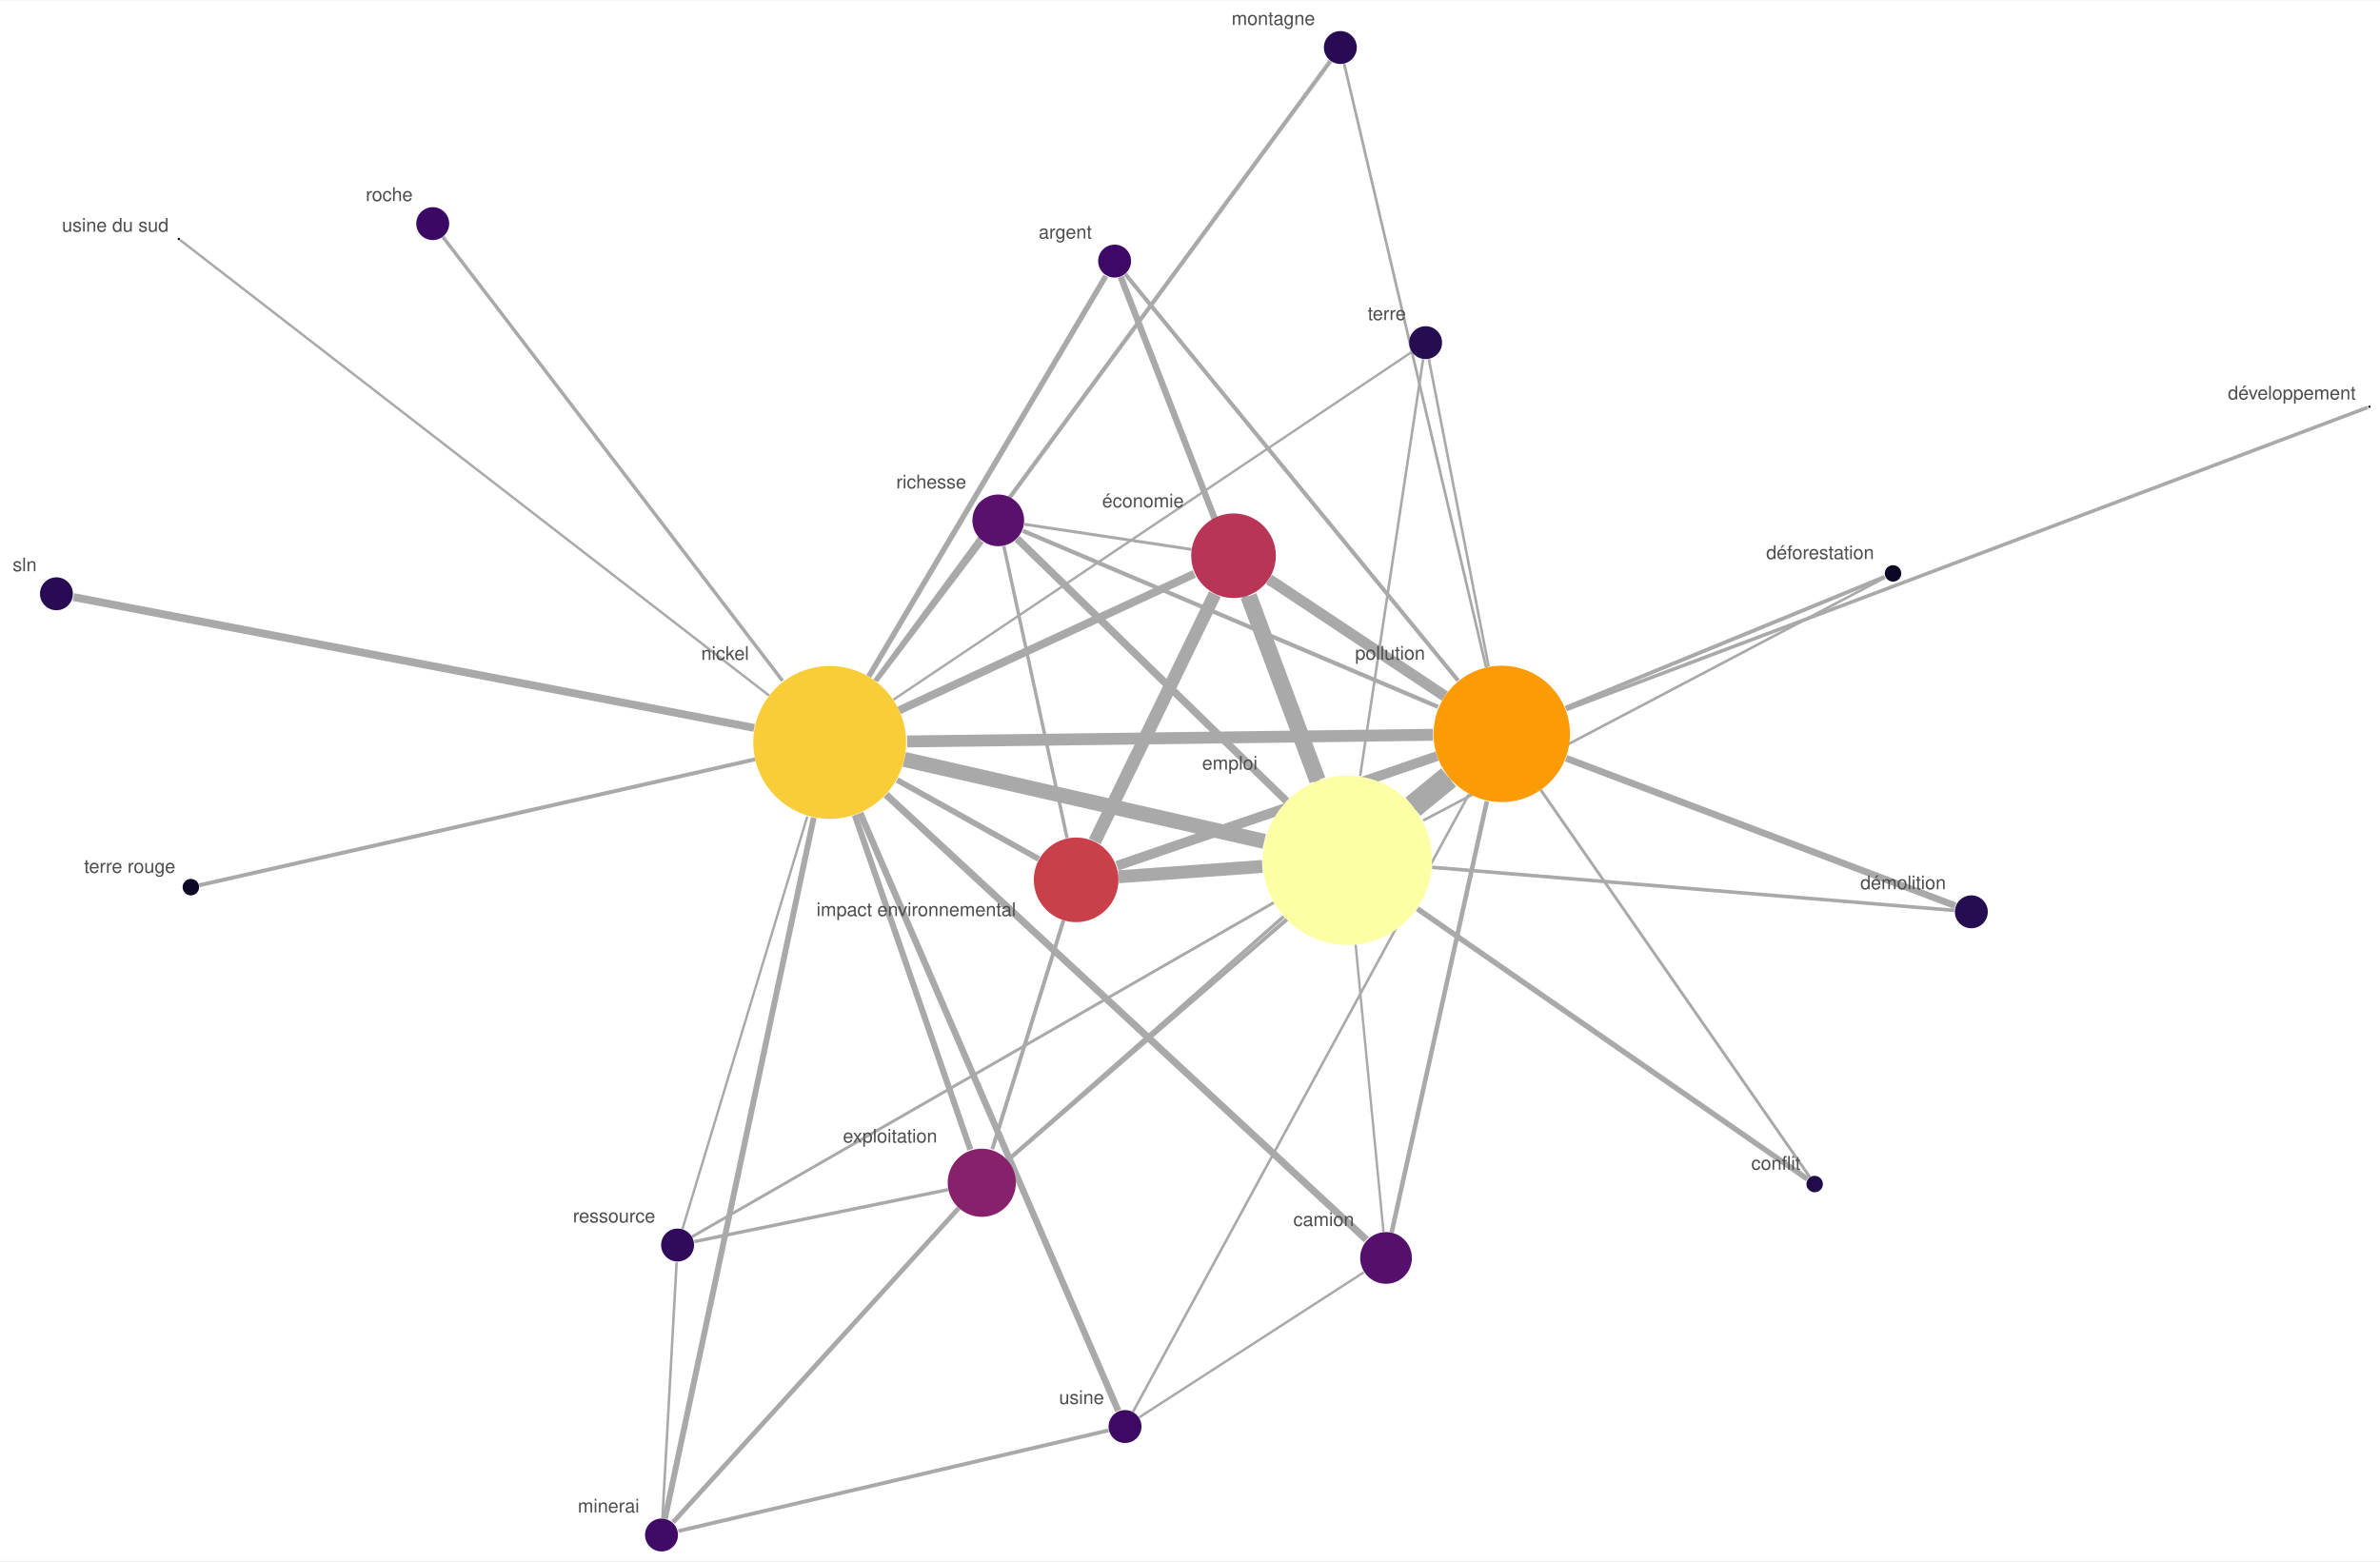
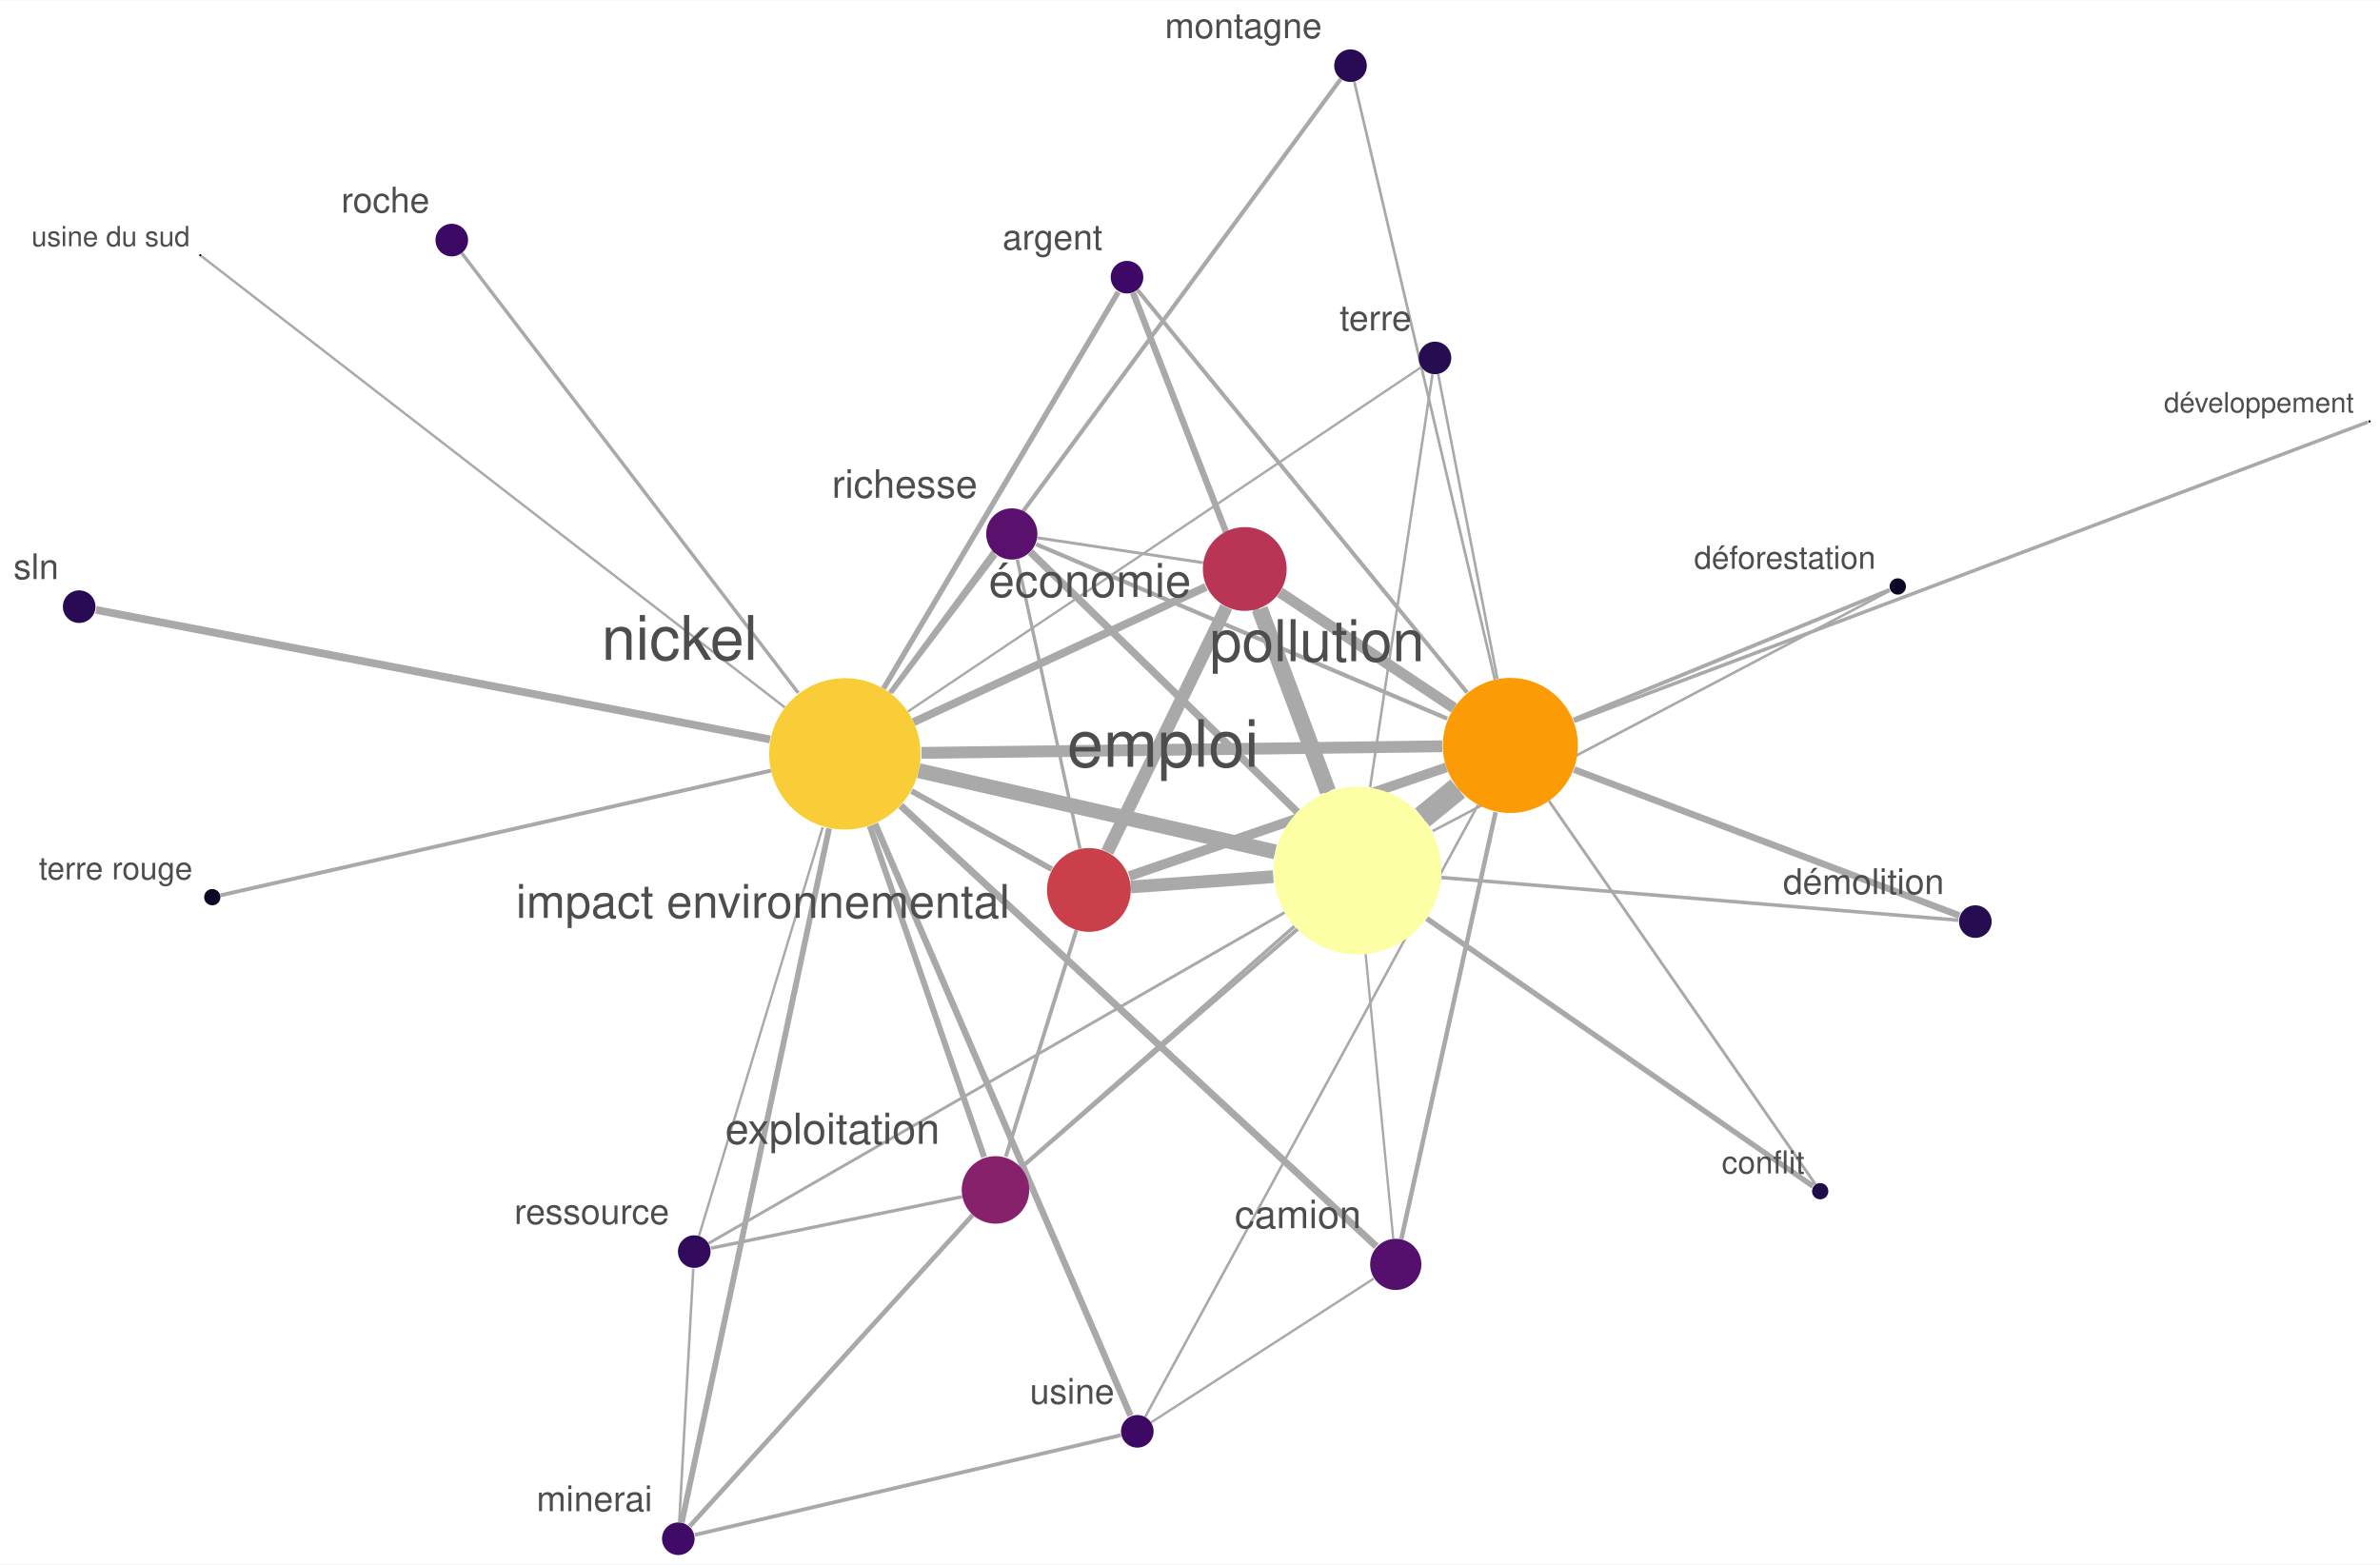
- <svg xmlns="http://www.w3.org/2000/svg" width="1012pt" height="664pt" viewBox="0.00 0.00 1012.15 663.68">
-   <g id="graph0" class="graph" transform="scale(1 1) rotate(0) translate(4 659.68)">
-     <polygon fill="white" stroke="transparent" points="-4,4 -4,-659.68 1008.15,-659.68 1008.15,4 -4,4" />
+ <svg xmlns="http://www.w3.org/2000/svg" width="1022pt" height="672pt" viewBox="0.00 0.00 1022.15 671.68">
+   <g id="graph0" class="graph" transform="scale(1 1) rotate(0) translate(4 667.68)">
+     <polygon fill="white" stroke="transparent" points="-4,4 -4,-667.68 1018.15,-667.68 1018.15,4 -4,4" />
    <g id="edge1" class="edge">
-       <path fill="none" stroke="darkgrey" stroke-width="10" d="M612.07,-329.23C607.17,-325.22 601.94,-320.93 596.87,-316.78" />
+       <path fill="none" stroke="darkgrey" stroke-width="10" d="M622.07,-329.23C617.17,-325.22 611.94,-320.93 606.87,-316.78" />
    </g>
    <g id="edge2" class="edge">
-       <path fill="none" stroke="darkgrey" stroke-width="1.8" d="M607.54,-359.24C559.83,-379.48 462.9,-420.6 430.99,-434.13" />
+       <path fill="none" stroke="darkgrey" stroke-width="1.8" d="M617.54,-359.24C569.83,-379.48 472.9,-420.6 440.99,-434.13" />
    </g>
    <g id="edge3" class="edge">
-       <path fill="none" stroke="darkgrey" stroke-width="2.89" d="M662.01,-337.37C708.8,-319.64 801.66,-284.45 827.53,-274.64" />
+       <path fill="none" stroke="darkgrey" stroke-width="2.89" d="M672.01,-337.37C718.8,-319.64 811.66,-284.45 837.53,-274.64" />
    </g>
    <g id="edge4" class="edge">
-       <path fill="none" stroke="darkgrey" stroke-width="1.73" d="M616.09,-370.41C578.42,-416.43 494.84,-518.52 474.53,-543.33" />
+       <path fill="none" stroke="darkgrey" stroke-width="1.73" d="M626.09,-370.41C588.42,-416.43 504.84,-518.52 484.53,-543.33" />
    </g>
    <g id="edge5" class="edge">
-       <path fill="none" stroke="darkgrey" stroke-width="5.07" d="M605.42,-347.36C551.78,-346.68 438.03,-345.24 381.77,-344.53" />
+       <path fill="none" stroke="darkgrey" stroke-width="5.07" d="M615.42,-347.36C561.78,-346.68 448.03,-345.24 391.77,-344.53" />
    </g>
    <g id="edge6" class="edge">
-       <path fill="none" stroke="darkgrey" stroke-width="1.63" d="M612.65,-328.73C566.11,-288.55 459.17,-196.22 424.56,-166.34" />
+       <path fill="none" stroke="darkgrey" stroke-width="1.63" d="M622.65,-328.73C576.11,-288.55 469.17,-196.22 434.56,-166.34" />
    </g>
    <g id="edge7" class="edge">
-       <path fill="none" stroke="darkgrey" stroke-width="1.16" d="M628.02,-375.99C612.74,-440.96 575.8,-598.04 567.63,-632.8" />
+       <path fill="none" stroke="darkgrey" stroke-width="1.16" d="M638.02,-375.99C622.74,-440.96 585.8,-598.04 577.63,-632.8" />
    </g>
    <g id="edge8" class="edge">
-       <path fill="none" stroke="darkgrey" stroke-width="1.94" d="M628.33,-319.05C617.32,-269.2 595.13,-168.73 587.83,-135.67" />
+       <path fill="none" stroke="darkgrey" stroke-width="1.94" d="M638.33,-319.05C627.32,-269.2 605.13,-168.73 597.83,-135.67" />
    </g>
    <g id="edge9" class="edge">
-       <path fill="none" stroke="darkgrey" stroke-width="4.67" d="M610.47,-363.8C587.84,-378.84 554.75,-400.82 535.67,-413.49" />
+       <path fill="none" stroke="darkgrey" stroke-width="4.67" d="M620.47,-363.8C597.84,-378.84 564.75,-400.82 545.67,-413.49" />
    </g>
    <g id="edge10" class="edge">
-       <path fill="none" stroke="darkgrey" stroke-width="4.2" d="M607.17,-338.3C569.39,-325.35 502.52,-302.42 471.01,-291.62" />
+       <path fill="none" stroke="darkgrey" stroke-width="4.2" d="M617.17,-338.3C579.39,-325.35 512.52,-302.42 481.01,-291.62" />
    </g>
    <g id="edge11" class="edge">
-       <path fill="none" stroke="darkgrey" stroke-width="1.1" d="M629.09,-376.34C621.39,-415.93 607.95,-485.04 603.65,-507.14" />
+       <path fill="none" stroke="darkgrey" stroke-width="1.1" d="M639.09,-376.34C631.39,-415.93 617.95,-485.04 613.65,-507.14" />
    </g>
    <g id="edge12" class="edge">
-       <path fill="none" stroke="darkgrey" stroke-width="1.1" d="M620.72,-322.1C585.85,-257.99 496.32,-93.35 477.82,-59.34" />
+       <path fill="none" stroke="darkgrey" stroke-width="1.1" d="M630.72,-322.1C595.85,-257.99 506.32,-93.35 487.82,-59.34" />
    </g>
    <g id="edge13" class="edge">
-       <path fill="none" stroke="darkgrey" stroke-width="1.24" d="M651.25,-323.87C683.57,-277.36 752.98,-177.5 765.71,-159.19" />
+       <path fill="none" stroke="darkgrey" stroke-width="1.24" d="M661.25,-323.87C693.57,-277.36 762.98,-177.5 775.71,-159.19" />
    </g>
    <g id="edge14" class="edge">
-       <path fill="none" stroke="darkgrey" stroke-width="1.52" d="M662.09,-358.08C744.93,-389.32 987.81,-480.91 1002.91,-486.61" />
+       <path fill="none" stroke="darkgrey" stroke-width="1.52" d="M672.09,-358.08C754.93,-389.32 997.81,-480.91 1012.91,-486.61" />
    </g>
    <g id="edge15" class="edge">
-       <path fill="none" stroke="darkgrey" stroke-width="1.66" d="M661.76,-358.85C703.39,-375.93 780.08,-407.39 797.48,-414.53" />
+       <path fill="none" stroke="darkgrey" stroke-width="1.66" d="M671.76,-358.85C713.39,-375.93 790.08,-407.39 807.48,-414.53" />
    </g>
    <g id="edge16" class="edge">
-       <path fill="none" stroke="darkgrey" stroke-width="3.22" d="M543.15,-319.15C508.75,-352.65 449.82,-410.05 428.52,-430.8" />
+       <path fill="none" stroke="darkgrey" stroke-width="3.22" d="M553.15,-319.15C518.75,-352.65 459.82,-410.05 438.52,-430.8" />
    </g>
    <g id="edge17" class="edge">
-       <path fill="none" stroke="darkgrey" stroke-width="1.51" d="M605.07,-290.99C668.27,-285.77 795.35,-275.28 827.06,-272.66" />
+       <path fill="none" stroke="darkgrey" stroke-width="1.51" d="M615.07,-290.99C678.27,-285.77 805.35,-275.28 837.06,-272.66" />
    </g>
    <g id="edge18" class="edge">
-       <path fill="none" stroke="darkgrey" stroke-width="2.74" d="M555.97,-327.55C532.45,-388.1 484.29,-512.11 472.61,-542.17" />
+       <path fill="none" stroke="darkgrey" stroke-width="2.74" d="M565.97,-327.55C542.45,-388.1 494.29,-512.11 482.61,-542.17" />
    </g>
    <g id="edge19" class="edge">
-       <path fill="none" stroke="darkgrey" stroke-width="6.41" d="M533.64,-302.02C491.34,-311.66 421.17,-327.64 380.56,-336.89" />
+       <path fill="none" stroke="darkgrey" stroke-width="6.41" d="M543.64,-302.02C501.34,-311.66 431.17,-327.64 390.56,-336.89" />
    </g>
    <g id="edge20" class="edge">
-       <path fill="none" stroke="darkgrey" stroke-width="1.47" d="M541.93,-270.07C507.3,-239.53 448.92,-188.04 424.64,-166.62" />
+       <path fill="none" stroke="darkgrey" stroke-width="1.47" d="M551.93,-270.07C517.3,-239.53 458.92,-188.04 434.64,-166.62" />
    </g>
    <g id="edge21" class="edge">
-       <path fill="none" stroke="darkgrey" d="M572.5,-258.1C576.25,-219.51 581.99,-160.39 584.36,-135.98" />
+       <path fill="none" stroke="darkgrey" d="M582.5,-258.1C586.25,-219.51 591.99,-160.39 594.36,-135.98" />
    </g>
    <g id="edge22" class="edge">
-       <path fill="none" stroke="darkgrey" stroke-width="7.06" d="M556.29,-328C546.87,-353.19 534.44,-386.45 527.01,-406.34" />
+       <path fill="none" stroke="darkgrey" stroke-width="7.06" d="M566.29,-328C556.87,-353.19 544.44,-386.45 537.01,-406.34" />
    </g>
    <g id="edge23" class="edge">
-       <path fill="none" stroke="darkgrey" stroke-width="5.5" d="M532.83,-291.36C512.47,-289.9 487.95,-288.13 471.65,-286.96" />
+       <path fill="none" stroke="darkgrey" stroke-width="5.5" d="M542.83,-291.36C522.47,-289.9 497.95,-288.13 481.65,-286.96" />
    </g>
    <g id="edge24" class="edge">
-       <path fill="none" stroke="darkgrey" stroke-width="1.09" d="M574.43,-329.83C582.5,-383.2 597.15,-480.15 601.21,-507.06" />
+       <path fill="none" stroke="darkgrey" stroke-width="1.09" d="M584.43,-329.83C592.5,-383.2 607.15,-480.15 611.21,-507.06" />
    </g>
    <g id="edge26" class="edge">
-       <path fill="none" stroke="darkgrey" stroke-width="2.32" d="M598.76,-273.35C648.78,-238.69 746.11,-171.25 764.64,-158.41" />
+       <path fill="none" stroke="darkgrey" stroke-width="2.32" d="M608.76,-273.35C658.78,-238.69 756.11,-171.25 774.64,-158.41" />
    </g>
    <g id="edge27" class="edge">
-       <path fill="none" stroke="darkgrey" stroke-width="1.12" d="M601.28,-310.93C659.06,-341.32 776.19,-402.92 797.64,-414.21" />
+       <path fill="none" stroke="darkgrey" stroke-width="1.12" d="M611.28,-310.93C669.06,-341.32 786.19,-402.92 807.64,-414.21" />
    </g>
    <g id="edge25" class="edge">
-       <path fill="none" stroke="darkgrey" stroke-width="1.24" d="M537.71,-275.98C471.81,-238.13 322.18,-152.17 290.23,-133.82" />
+       <path fill="none" stroke="darkgrey" stroke-width="1.24" d="M547.71,-275.98C481.81,-238.13 332.18,-152.17 300.23,-133.82" />
    </g>
    <g id="edge28" class="edge">
-       <path fill="none" stroke="darkgrey" stroke-width="1.76" d="M413.67,-429.51C403.44,-416.03 383.79,-390.15 368.8,-370.4" />
+       <path fill="none" stroke="darkgrey" stroke-width="1.76" d="M423.67,-429.51C413.44,-416.03 393.79,-390.15 378.8,-370.4" />
    </g>
    <g id="edge29" class="edge">
-       <path fill="none" stroke="darkgrey" stroke-width="1.25" d="M431.63,-436.9C448.83,-434.31 482.09,-429.31 502.71,-426.2" />
+       <path fill="none" stroke="darkgrey" stroke-width="1.25" d="M441.63,-436.9C458.83,-434.31 492.09,-429.31 512.71,-426.2" />
    </g>
    <g id="edge30" class="edge">
-       <path fill="none" stroke="darkgrey" stroke-width="1.43" d="M422.92,-427.57C428.59,-401.41 442.9,-335.29 449.81,-303.4" />
+       <path fill="none" stroke="darkgrey" stroke-width="1.43" d="M432.92,-427.57C438.59,-401.41 452.9,-335.29 459.81,-303.4" />
    </g>
    <g id="edge31" class="edge">
-       <path fill="none" stroke="darkgrey" stroke-width="2.33" d="M466.26,-542.48C451.12,-516.91 394.06,-420.5 365.44,-372.14" />
+       <path fill="none" stroke="darkgrey" stroke-width="2.33" d="M476.26,-542.48C461.12,-516.91 404.06,-420.5 375.44,-372.14" />
    </g>
    <g id="edge32" class="edge">
-       <path fill="none" stroke="darkgrey" stroke-width="2.59" d="M359.53,-313.19C373.74,-272.04 398.27,-201.01 408.66,-170.93" />
+       <path fill="none" stroke="darkgrey" stroke-width="2.59" d="M369.53,-313.19C383.74,-272.04 408.27,-201.01 418.66,-170.93" />
    </g>
    <g id="edge33" class="edge">
-       <path fill="none" stroke="darkgrey" stroke-width="1.79" d="M368.12,-370.34C415.87,-435.33 537.55,-600.95 561.78,-633.92" />
+       <path fill="none" stroke="darkgrey" stroke-width="1.79" d="M378.12,-370.34C425.87,-435.33 547.55,-600.95 571.78,-633.92" />
    </g>
    <g id="edge34" class="edge">
-       <path fill="none" stroke="darkgrey" stroke-width="3.05" d="M372.84,-321.88C424.53,-273.98 544.39,-162.89 577.08,-132.6" />
+       <path fill="none" stroke="darkgrey" stroke-width="3.05" d="M382.84,-321.88C434.53,-273.98 554.39,-162.89 587.08,-132.6" />
    </g>
    <g id="edge35" class="edge">
-       <path fill="none" stroke="darkgrey" stroke-width="3.44" d="M378.37,-357.76C414.63,-374.52 474.87,-402.37 503.91,-415.8" />
+       <path fill="none" stroke="darkgrey" stroke-width="3.44" d="M388.37,-357.76C424.63,-374.52 484.87,-402.37 513.91,-415.8" />
    </g>
    <g id="edge36" class="edge">
-       <path fill="none" stroke="darkgrey" stroke-width="2.47" d="M377.49,-328.14C396.88,-317.33 421.78,-303.44 437.73,-294.54" />
+       <path fill="none" stroke="darkgrey" stroke-width="2.47" d="M387.49,-328.14C406.88,-317.33 431.78,-303.44 447.73,-294.54" />
    </g>
    <g id="edge39" class="edge">
-       <path fill="none" stroke="darkgrey" stroke-width="1.02" d="M375.97,-362.31C433.94,-401.21 567.05,-490.51 596.46,-510.24" />
+       <path fill="none" stroke="darkgrey" stroke-width="1.02" d="M385.97,-362.31C443.94,-401.21 577.05,-490.51 606.46,-510.24" />
    </g>
    <g id="edge40" class="edge">
-       <path fill="none" stroke="darkgrey" stroke-width="2.78" d="M361.82,-314.07C390.27,-248.15 456.82,-93.97 471.53,-59.88" />
+       <path fill="none" stroke="darkgrey" stroke-width="2.78" d="M371.82,-314.07C400.27,-248.15 466.82,-93.97 481.53,-59.88" />
    </g>
    <g id="edge42" class="edge">
-       <path fill="none" stroke="darkgrey" stroke-width="1.02" d="M339.31,-312.57C323.84,-261.46 294.23,-163.61 286.21,-137.1" />
+       <path fill="none" stroke="darkgrey" stroke-width="1.02" d="M349.31,-312.57C333.84,-261.46 304.23,-163.61 296.21,-137.1" />
    </g>
    <g id="edge37" class="edge">
-       <path fill="none" stroke="darkgrey" stroke-width="1.47" d="M328.82,-370.29C289.52,-421.66 204.36,-532.97 184.31,-559.17" />
+       <path fill="none" stroke="darkgrey" stroke-width="1.47" d="M338.82,-370.29C299.52,-421.66 214.36,-532.97 194.31,-559.17" />
    </g>
    <g id="edge38" class="edge">
-       <path fill="none" stroke="darkgrey" stroke-width="1.67" d="M317.15,-336.93C251.64,-322.09 105.38,-288.94 80.73,-283.36" />
+       <path fill="none" stroke="darkgrey" stroke-width="1.67" d="M327.15,-336.93C261.64,-322.09 115.38,-288.94 90.73,-283.36" />
    </g>
    <g id="edge41" class="edge">
-       <path fill="none" stroke="darkgrey" stroke-width="3.34" d="M316.72,-350.29C243.02,-364.46 65.24,-398.64 27.23,-405.94" />
+       <path fill="none" stroke="darkgrey" stroke-width="3.34" d="M326.72,-350.29C253.02,-364.46 75.24,-398.64 37.23,-405.94" />
    </g>
    <g id="edge43" class="edge">
-       <path fill="none" stroke="darkgrey" stroke-width="1.04" d="M323.06,-364.06C256.49,-415.56 83.32,-549.51 72.56,-557.83" />
+       <path fill="none" stroke="darkgrey" stroke-width="1.04" d="M333.06,-364.06C266.49,-415.56 93.32,-549.51 82.56,-557.83" />
    </g>
    <g id="edge44" class="edge">
-       <path fill="none" stroke="darkgrey" stroke-width="2.5" d="M342.06,-312.09C326.09,-236.82 286.89,-52.08 278.8,-13.95" />
+       <path fill="none" stroke="darkgrey" stroke-width="2.5" d="M352.06,-312.09C336.09,-236.82 296.89,-52.08 288.8,-13.95" />
    </g>
    <g id="edge45" class="edge">
-       <path fill="none" stroke="darkgrey" stroke-width="1.66" d="M417.98,-171.1C425.4,-194.95 440.3,-242.79 448.29,-268.46" />
+       <path fill="none" stroke="darkgrey" stroke-width="1.66" d="M427.98,-171.1C435.4,-194.95 450.3,-242.79 458.29,-268.46" />
    </g>
    <g id="edge46" class="edge">
-       <path fill="none" stroke="darkgrey" stroke-width="1.44" d="M399.19,-153.89C371.56,-148.23 311.86,-136 291.29,-131.79" />
+       <path fill="none" stroke="darkgrey" stroke-width="1.44" d="M409.19,-153.89C381.56,-148.23 321.86,-136 301.29,-131.79" />
    </g>
    <g id="edge47" class="edge">
-       <path fill="none" stroke="darkgrey" stroke-width="2.01" d="M403.74,-146.05C376.77,-116.39 302.15,-34.31 282.25,-12.42" />
+       <path fill="none" stroke="darkgrey" stroke-width="2.01" d="M413.74,-146.05C386.77,-116.39 312.15,-34.31 292.25,-12.42" />
    </g>
    <g id="edge48" class="edge">
-       <path fill="none" stroke="darkgrey" stroke-width="1.04" d="M575.98,-118.73C553.75,-104.37 498.71,-68.81 480.44,-57.01" />
+       <path fill="none" stroke="darkgrey" stroke-width="1.04" d="M585.98,-118.73C563.75,-104.37 508.71,-68.81 490.44,-57.01" />
    </g>
    <g id="edge49" class="edge">
-       <path fill="none" stroke="darkgrey" stroke-width="5.56" d="M512.65,-407.16C499.76,-380.63 474.46,-328.51 461.58,-302" />
+       <path fill="none" stroke="darkgrey" stroke-width="5.56" d="M522.65,-407.16C509.76,-380.63 484.46,-328.51 471.58,-302" />
    </g>
    <g id="edge50" class="edge">
-       <path fill="none" stroke="darkgrey" stroke-width="1.63" d="M467.43,-51.49C436.84,-44.33 315.29,-15.89 284.46,-8.67" />
+       <path fill="none" stroke="darkgrey" stroke-width="1.63" d="M477.43,-51.49C446.84,-44.33 325.29,-15.89 294.46,-8.67" />
    </g>
    <g id="edge51" class="edge">
-       <path fill="none" stroke="darkgrey" stroke-width="1.08" d="M283.75,-122.99C282.53,-101 278.92,-35.89 277.72,-14.15" />
+       <path fill="none" stroke="darkgrey" stroke-width="1.08" d="M293.75,-122.99C292.53,-101 288.92,-35.89 287.72,-14.15" />
    </g>
    <g id="node1" class="node">
-       <ellipse fill="#fb9b06" stroke="white" stroke-width="0" cx="634.66" cy="-347.73" rx="29" ry="29" />
-       <text text-anchor="middle" x="587.16" y="-379.33" font-family="Helvetica,sans-Serif" font-size="8.00" fill="#4d4d4d">pollution</text>
+       <ellipse fill="#fb9b06" stroke="white" stroke-width="0" cx="644.66" cy="-347.73" rx="29" ry="29" />
+       <text text-anchor="middle" x="561.66" y="-383.89" font-family="Helvetica,sans-Serif" font-size="24.80" fill="#4d4d4d">pollution</text>
    </g>
    <g id="node2" class="node">
-       <ellipse fill="#fcffa4" stroke="white" stroke-width="0" cx="569.01" cy="-293.96" rx="36" ry="36" />
-       <text text-anchor="middle" x="519.01" y="-332.56" font-family="Helvetica,sans-Serif" font-size="8.00" fill="#4d4d4d">emploi</text>
+       <ellipse fill="#fcffa4" stroke="white" stroke-width="0" cx="579.01" cy="-293.96" rx="36" ry="36" />
+       <text text-anchor="middle" x="495.51" y="-338.56" font-family="Helvetica,sans-Serif" font-size="28.00" fill="#4d4d4d">emploi</text>
    </g>
    <g id="node3" class="node">
-       <ellipse fill="#5a116e" stroke="white" stroke-width="0" cx="420.54" cy="-438.56" rx="11" ry="11" />
-       <text text-anchor="middle" x="392.04" y="-452.16" font-family="Helvetica,sans-Serif" font-size="8.00" fill="#4d4d4d">richesse</text>
+       <ellipse fill="#5a116e" stroke="white" stroke-width="0" cx="430.54" cy="-438.56" rx="11" ry="11" />
+       <text text-anchor="middle" x="384.54" y="-454.12" font-family="Helvetica,sans-Serif" font-size="16.80" fill="#4d4d4d">richesse</text>
    </g>
    <g id="node4" class="node">
-       <ellipse fill="#260c51" stroke="white" stroke-width="0" cx="834.36" cy="-272.06" rx="7" ry="7" />
-       <text text-anchor="middle" x="805.36" y="-281.66" font-family="Helvetica,sans-Serif" font-size="8.00" fill="#4d4d4d">démolition</text>
+       <ellipse fill="#260c51" stroke="white" stroke-width="0" cx="844.36" cy="-272.06" rx="7" ry="7" />
+       <text text-anchor="middle" x="796.36" y="-283.9" font-family="Helvetica,sans-Serif" font-size="15.20" fill="#4d4d4d">démolition</text>
    </g>
    <g id="node5" class="node">
-       <ellipse fill="#3e0966" stroke="white" stroke-width="0" cx="470.02" cy="-548.84" rx="7" ry="7" />
-       <text text-anchor="middle" x="449.02" y="-558.44" font-family="Helvetica,sans-Serif" font-size="8.00" fill="#4d4d4d">argent</text>
+       <ellipse fill="#3e0966" stroke="white" stroke-width="0" cx="480.02" cy="-548.84" rx="7" ry="7" />
+       <text text-anchor="middle" x="448.02" y="-560.68" font-family="Helvetica,sans-Serif" font-size="15.20" fill="#4d4d4d">argent</text>
    </g>
    <g id="node6" class="node">
-       <ellipse fill="#f8cd37" stroke="white" stroke-width="0" cx="348.85" cy="-344.11" rx="32.5" ry="32.5" />
-       <text text-anchor="middle" x="304.35" y="-379.21" font-family="Helvetica,sans-Serif" font-size="8.00" fill="#4d4d4d">nickel</text>
+       <ellipse fill="#f8cd37" stroke="white" stroke-width="0" cx="358.85" cy="-344.11" rx="32.5" ry="32.5" />
+       <text text-anchor="middle" x="287.85" y="-384.49" font-family="Helvetica,sans-Serif" font-size="26.40" fill="#4d4d4d">nickel</text>
    </g>
    <g id="node7" class="node">
-       <ellipse fill="#87216b" stroke="white" stroke-width="0" cx="413.53" cy="-156.82" rx="14.5" ry="14.5" />
-       <text text-anchor="middle" x="374.53" y="-173.92" font-family="Helvetica,sans-Serif" font-size="8.00" fill="#4d4d4d">exploitation</text>
+       <ellipse fill="#87216b" stroke="white" stroke-width="0" cx="423.53" cy="-156.82" rx="14.5" ry="14.5" />
+       <text text-anchor="middle" x="353.53" y="-176.6" font-family="Helvetica,sans-Serif" font-size="18.40" fill="#4d4d4d">exploitation</text>
    </g>
    <g id="node8" class="node">
-       <ellipse fill="#280b53" stroke="white" stroke-width="0" cx="566.01" cy="-639.68" rx="7" ry="7" />
-       <text text-anchor="middle" x="537.51" y="-649.28" font-family="Helvetica,sans-Serif" font-size="8.00" fill="#4d4d4d">montagne</text>
+       <ellipse fill="#280b53" stroke="white" stroke-width="0" cx="576.01" cy="-639.68" rx="7" ry="7" />
+       <text text-anchor="middle" x="530.01" y="-651.52" font-family="Helvetica,sans-Serif" font-size="15.20" fill="#4d4d4d">montagne</text>
    </g>
    <g id="node9" class="node">
-       <ellipse fill="#550f6d" stroke="white" stroke-width="0" cx="585.44" cy="-124.84" rx="11" ry="11" />
-       <text text-anchor="middle" x="558.94" y="-138.44" font-family="Helvetica,sans-Serif" font-size="8.00" fill="#4d4d4d">camion</text>
+       <ellipse fill="#550f6d" stroke="white" stroke-width="0" cx="595.44" cy="-124.84" rx="11" ry="11" />
+       <text text-anchor="middle" x="553.44" y="-140.4" font-family="Helvetica,sans-Serif" font-size="16.80" fill="#4d4d4d">camion</text>
    </g>
    <g id="node10" class="node">
-       <ellipse fill="#b93556" stroke="white" stroke-width="0" cx="520.59" cy="-423.51" rx="18" ry="18" />
-       <text text-anchor="middle" x="482.09" y="-444.11" font-family="Helvetica,sans-Serif" font-size="8.00" fill="#4d4d4d">économie</text>
+       <ellipse fill="#b93556" stroke="white" stroke-width="0" cx="530.59" cy="-423.51" rx="18" ry="18" />
+       <text text-anchor="middle" x="464.09" y="-411.51" font-family="Helvetica,sans-Serif" font-size="20.00" fill="#4d4d4d">économie</text>
    </g>
    <g id="node11" class="node">
-       <ellipse fill="#ca404a" stroke="white" stroke-width="0" cx="453.65" cy="-285.66" rx="18" ry="18" />
-       <text text-anchor="middle" x="385.65" y="-270.26" font-family="Helvetica,sans-Serif" font-size="8.00" fill="#4d4d4d">impact environnemental</text>
+       <ellipse fill="#ca404a" stroke="white" stroke-width="0" cx="463.65" cy="-285.66" rx="18" ry="18" />
+       <text text-anchor="middle" x="323.65" y="-273.66" font-family="Helvetica,sans-Serif" font-size="20.00" fill="#4d4d4d">impact environnemental</text>
    </g>
    <g id="node12" class="node">
-       <ellipse fill="#260c51" stroke="white" stroke-width="0" cx="602.28" cy="-514.15" rx="7" ry="7" />
-       <text text-anchor="middle" x="585.78" y="-523.75" font-family="Helvetica,sans-Serif" font-size="8.00" fill="#4d4d4d">terre</text>
+       <ellipse fill="#260c51" stroke="white" stroke-width="0" cx="612.28" cy="-514.15" rx="7" ry="7" />
+       <text text-anchor="middle" x="586.78" y="-525.99" font-family="Helvetica,sans-Serif" font-size="15.20" fill="#4d4d4d">terre</text>
    </g>
    <g id="node13" class="node">
-       <ellipse fill="#3d0965" stroke="white" stroke-width="0" cx="474.45" cy="-53.13" rx="7" ry="7" />
-       <text text-anchor="middle" x="455.95" y="-62.73" font-family="Helvetica,sans-Serif" font-size="8.00" fill="#4d4d4d">usine</text>
+       <ellipse fill="#3d0965" stroke="white" stroke-width="0" cx="484.45" cy="-53.13" rx="7" ry="7" />
+       <text text-anchor="middle" x="456.45" y="-64.97" font-family="Helvetica,sans-Serif" font-size="15.20" fill="#4d4d4d">usine</text>
    </g>
    <g id="node14" class="node">
-       <ellipse fill="#210c4a" stroke="white" stroke-width="0" cx="767.73" cy="-156.27" rx="3.5" ry="3.5" />
-       <text text-anchor="middle" x="751.23" y="-162.37" font-family="Helvetica,sans-Serif" font-size="8.00" fill="#4d4d4d">conflit</text>
+       <ellipse fill="#210c4a" stroke="white" stroke-width="0" cx="777.73" cy="-156.27" rx="3.5" ry="3.5" />
+       <text text-anchor="middle" x="753.23" y="-163.89" font-family="Helvetica,sans-Serif" font-size="13.60" fill="#4d4d4d">conflit</text>
    </g>
    <g id="node15" class="node">
-       <ellipse fill="#010005" stroke="white" stroke-width="0" cx="1003.65" cy="-486.89" rx="0.5" ry="0.5" />
-       <text text-anchor="middle" x="970.65" y="-489.99" font-family="Helvetica,sans-Serif" font-size="8.00" fill="#4d4d4d">développement</text>
+       <ellipse fill="#010005" stroke="white" stroke-width="0" cx="1013.65" cy="-486.89" rx="0.5" ry="0.5" />
+       <text text-anchor="middle" x="966.15" y="-490.79" font-family="Helvetica,sans-Serif" font-size="12.00" fill="#4d4d4d">développement</text>
    </g>
    <g id="node16" class="node">
-       <ellipse fill="#0b0724" stroke="white" stroke-width="0" cx="801.05" cy="-416" rx="3.5" ry="3.5" />
-       <text text-anchor="middle" x="770.05" y="-422.1" font-family="Helvetica,sans-Serif" font-size="8.00" fill="#4d4d4d">déforestation</text>
+       <ellipse fill="#0b0724" stroke="white" stroke-width="0" cx="811.05" cy="-416" rx="3.5" ry="3.5" />
+       <text text-anchor="middle" x="762.55" y="-423.62" font-family="Helvetica,sans-Serif" font-size="13.60" fill="#4d4d4d">déforestation</text>
    </g>
    <g id="node17" class="node">
-       <ellipse fill="#310a5c" stroke="white" stroke-width="0" cx="284.16" cy="-130.33" rx="7" ry="7" />
-       <text text-anchor="middle" x="257.16" y="-139.93" font-family="Helvetica,sans-Serif" font-size="8.00" fill="#4d4d4d">ressource</text>
+       <ellipse fill="#310a5c" stroke="white" stroke-width="0" cx="294.16" cy="-130.33" rx="7" ry="7" />
+       <text text-anchor="middle" x="250.16" y="-142.17" font-family="Helvetica,sans-Serif" font-size="15.20" fill="#4d4d4d">ressource</text>
    </g>
    <g id="node18" class="node">
-       <ellipse fill="#3b0964" stroke="white" stroke-width="0" cx="180.03" cy="-564.77" rx="7" ry="7" />
-       <text text-anchor="middle" x="161.53" y="-574.37" font-family="Helvetica,sans-Serif" font-size="8.00" fill="#4d4d4d">roche</text>
+       <ellipse fill="#3b0964" stroke="white" stroke-width="0" cx="190.03" cy="-564.77" rx="7" ry="7" />
+       <text text-anchor="middle" x="161.53" y="-576.61" font-family="Helvetica,sans-Serif" font-size="15.20" fill="#4d4d4d">roche</text>
    </g>
    <g id="node19" class="node">
-       <ellipse fill="#0c0826" stroke="white" stroke-width="0" cx="77.17" cy="-282.55" rx="3.5" ry="3.5" />
-       <text text-anchor="middle" x="51.17" y="-288.65" font-family="Helvetica,sans-Serif" font-size="8.00" fill="#4d4d4d">terre rouge</text>
+       <ellipse fill="#0c0826" stroke="white" stroke-width="0" cx="87.17" cy="-282.55" rx="3.5" ry="3.5" />
+       <text text-anchor="middle" x="45.67" y="-290.17" font-family="Helvetica,sans-Serif" font-size="13.60" fill="#4d4d4d">terre rouge</text>
    </g>
    <g id="node20" class="node">
-       <ellipse fill="#280b53" stroke="white" stroke-width="0" cx="20" cy="-407.33" rx="7" ry="7" />
-       <text text-anchor="middle" x="6.5" y="-416.93" font-family="Helvetica,sans-Serif" font-size="8.00" fill="#4d4d4d">sln</text>
+       <ellipse fill="#280b53" stroke="white" stroke-width="0" cx="30" cy="-407.33" rx="7" ry="7" />
+       <text text-anchor="middle" x="11.5" y="-419.17" font-family="Helvetica,sans-Serif" font-size="15.20" fill="#4d4d4d">sln</text>
    </g>
    <g id="node21" class="node">
-       <ellipse fill="#000004" stroke="white" stroke-width="0" cx="72.04" cy="-558.24" rx="0.5" ry="0.5" />
-       <text text-anchor="middle" x="45.04" y="-561.34" font-family="Helvetica,sans-Serif" font-size="8.00" fill="#4d4d4d">usine du sud</text>
+       <ellipse fill="#000004" stroke="white" stroke-width="0" cx="82.04" cy="-558.24" rx="0.5" ry="0.5" />
+       <text text-anchor="middle" x="43.54" y="-562.14" font-family="Helvetica,sans-Serif" font-size="12.00" fill="#4d4d4d">usine du sud</text>
    </g>
    <g id="node22" class="node">
-       <ellipse fill="#400a67" stroke="white" stroke-width="0" cx="277.32" cy="-7" rx="7" ry="7" />
-       <text text-anchor="middle" x="254.82" y="-16.6" font-family="Helvetica,sans-Serif" font-size="8.00" fill="#4d4d4d">minerai</text>
+       <ellipse fill="#400a67" stroke="white" stroke-width="0" cx="287.32" cy="-7" rx="7" ry="7" />
+       <text text-anchor="middle" x="251.32" y="-18.84" font-family="Helvetica,sans-Serif" font-size="15.20" fill="#4d4d4d">minerai</text>
    </g>
  </g>
</svg>
